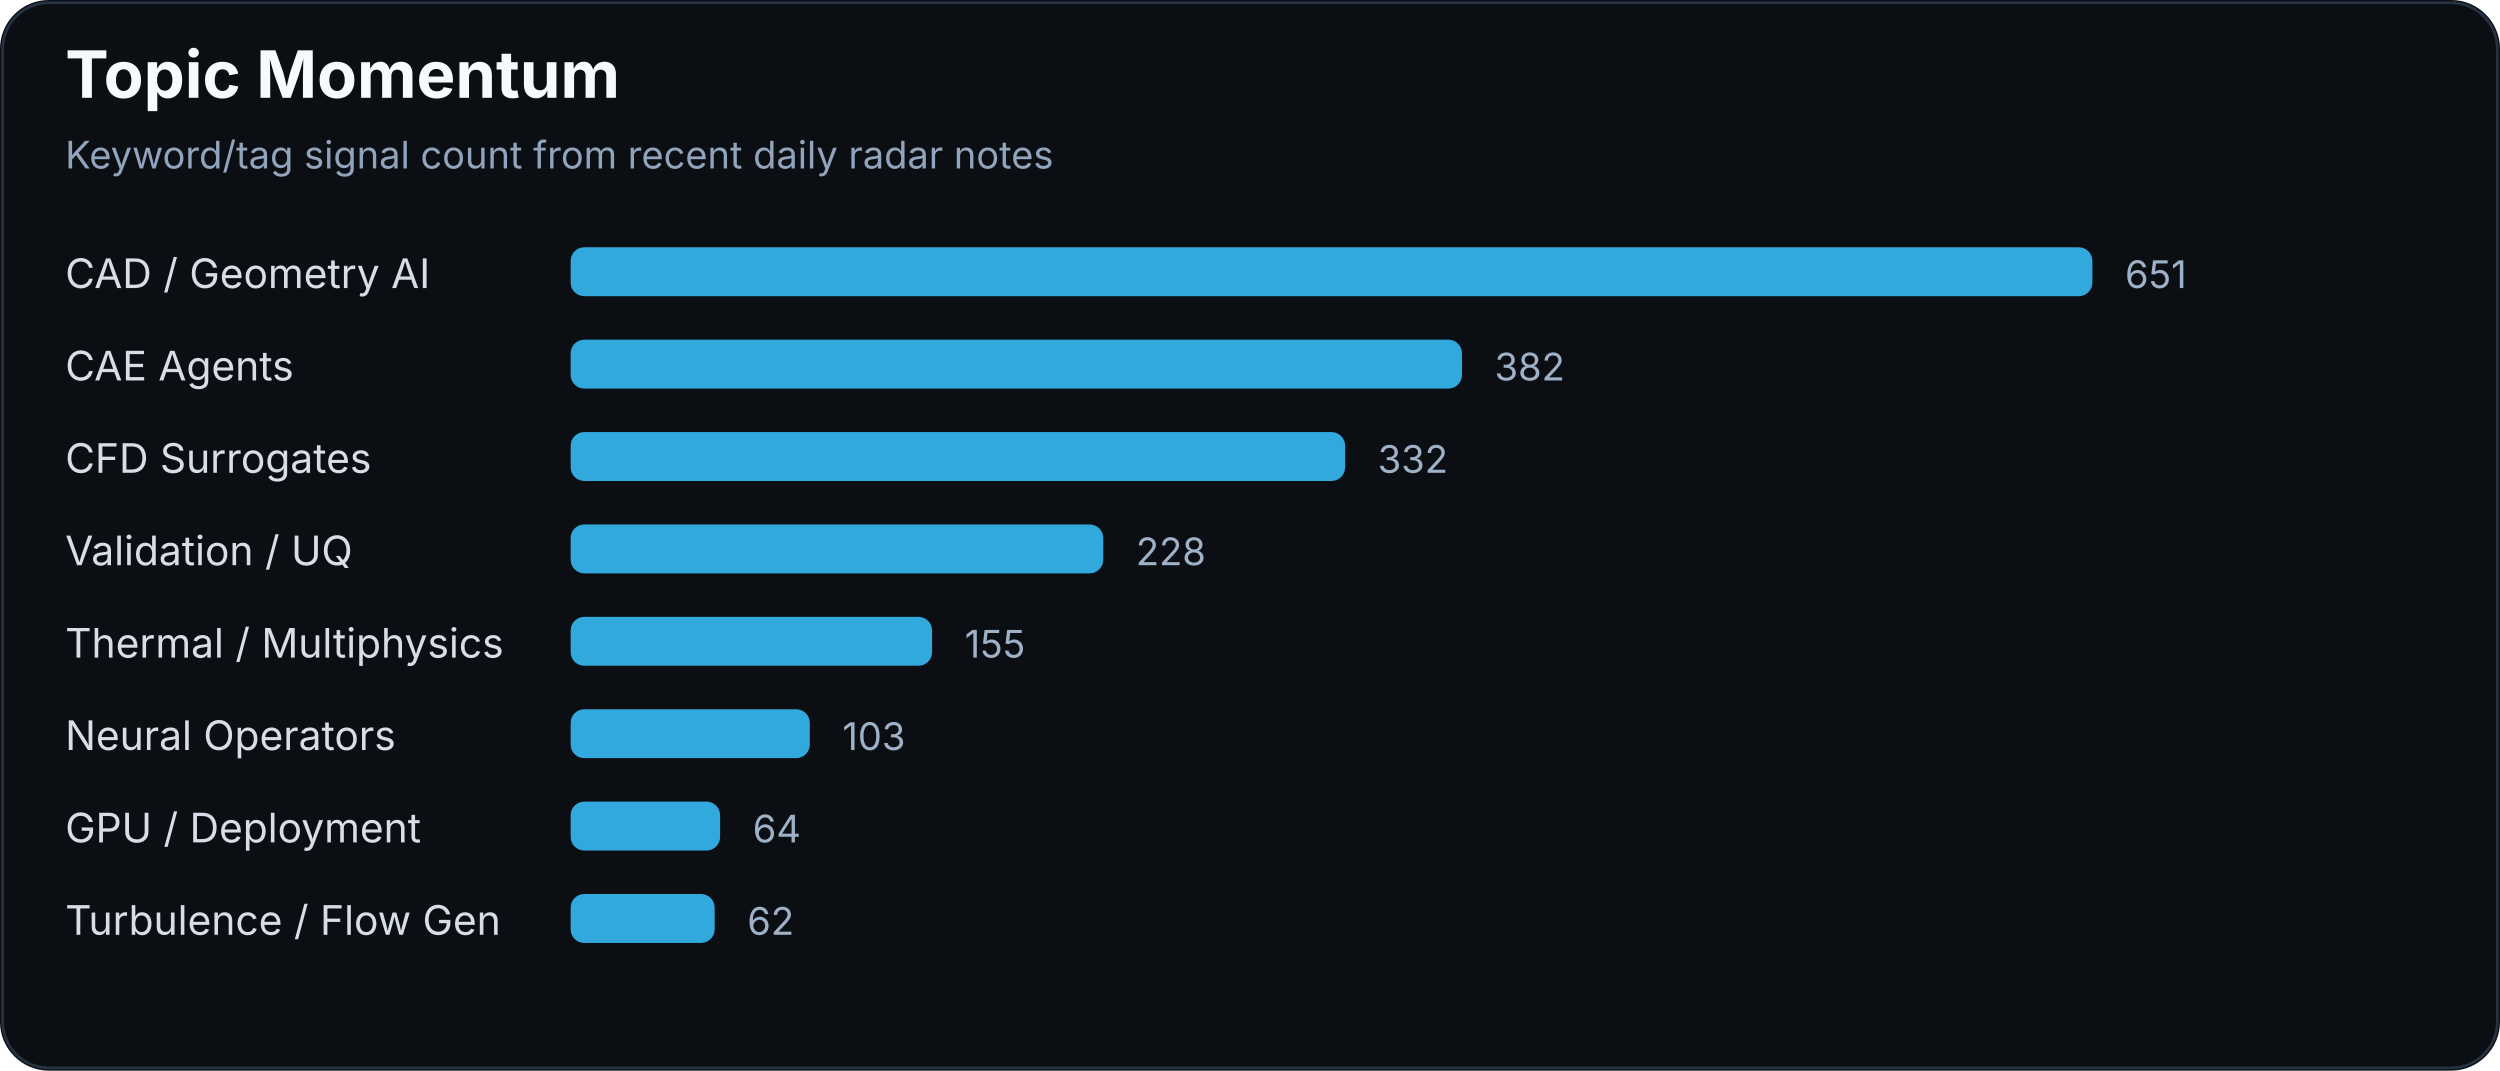
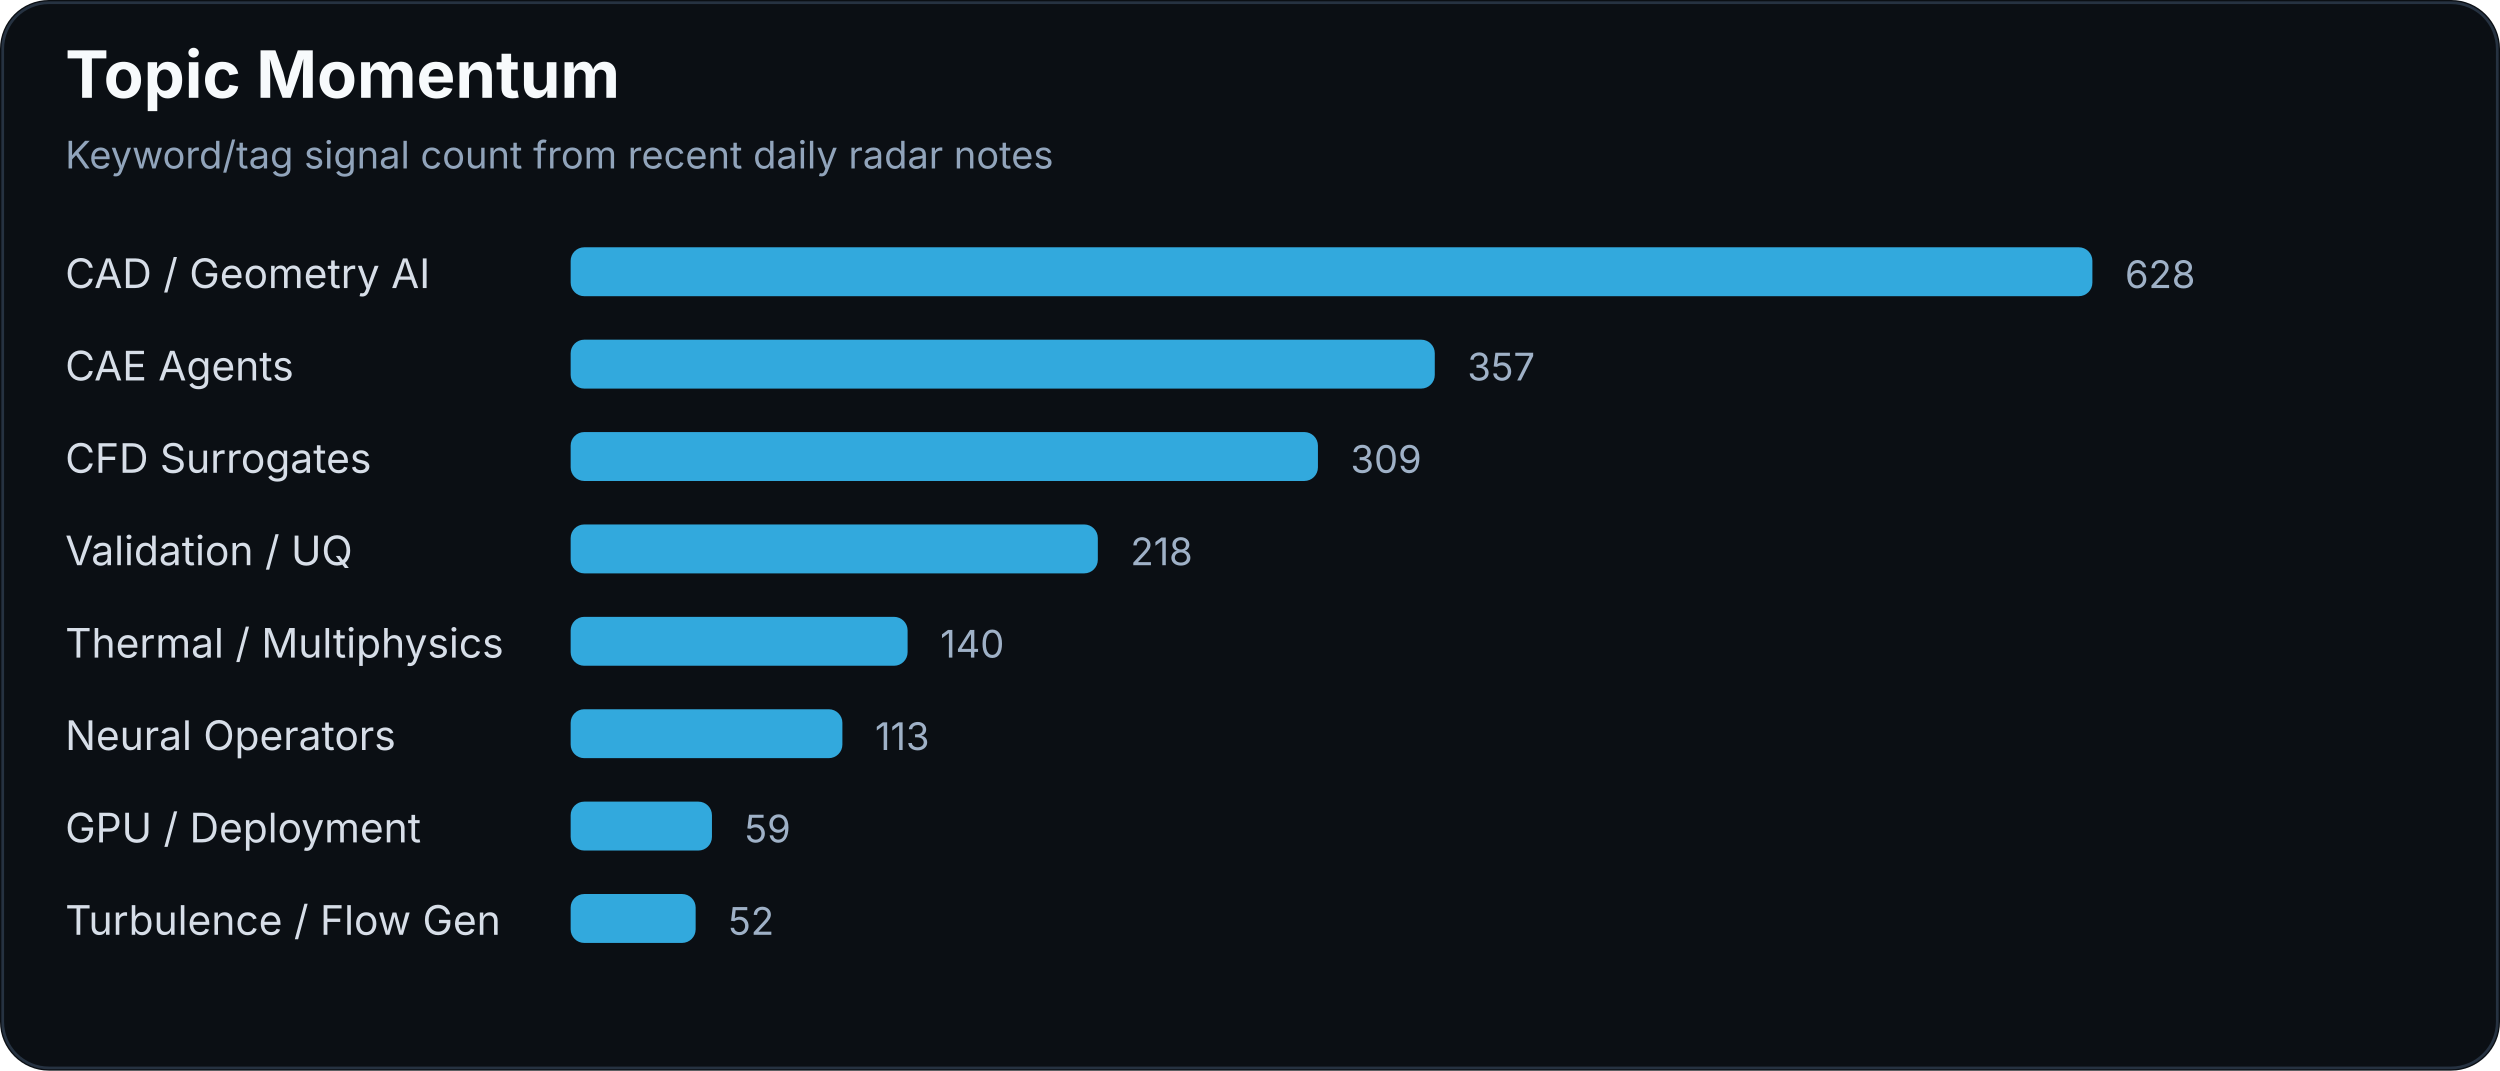
<svg xmlns="http://www.w3.org/2000/svg" width="920" height="394" viewBox="0 0 920 394">
  <rect width="100%" height="100%" rx="18" fill="#0b0f14" />
  <rect x="1" y="1" width="918" height="392" rx="17" fill="none" stroke="#263241" />
  <text x="24" y="36" font-size="24" font-family="Inter, ui-sans-serif, system-ui, -apple-system, Segoe UI, sans-serif" font-weight="700" fill="#f7fafc">Topic Momentum</text>
  <text x="24" y="62" font-size="14" font-family="Inter, ui-sans-serif, system-ui, -apple-system, Segoe UI, sans-serif" fill="#91a4bb">Keyword/tag signal count from recent daily radar notes</text>
  <g font-family="Inter, ui-sans-serif, system-ui, -apple-system, Segoe UI, sans-serif">
    <text x="24" y="106" font-size="15" fill="#d7dee8">CAD / Geometry AI</text>
    <rect x="210" y="91" width="560" height="18" rx="5" fill="#38bdf8" opacity="0.88" />
-     <text x="782" y="106" font-size="14" fill="#9fb1c7">651</text>
+     <text x="782" y="106" font-size="14" fill="#9fb1c7">628</text>
    <text x="24" y="140" font-size="15" fill="#d7dee8">CAE Agents</text>
-     <rect x="210" y="125" width="328" height="18" rx="5" fill="#38bdf8" opacity="0.88" />
-     <text x="550" y="140" font-size="14" fill="#9fb1c7">382</text>
+     <rect x="210" y="125" width="318" height="18" rx="5" fill="#38bdf8" opacity="0.88" />
+     <text x="540" y="140" font-size="14" fill="#9fb1c7">357</text>
    <text x="24" y="174" font-size="15" fill="#d7dee8">CFD Surrogates</text>
-     <rect x="210" y="159" width="285" height="18" rx="5" fill="#38bdf8" opacity="0.88" />
-     <text x="507" y="174" font-size="14" fill="#9fb1c7">332</text>
+     <rect x="210" y="159" width="275" height="18" rx="5" fill="#38bdf8" opacity="0.88" />
+     <text x="497" y="174" font-size="14" fill="#9fb1c7">309</text>
    <text x="24" y="208" font-size="15" fill="#d7dee8">Validation / UQ</text>
-     <rect x="210" y="193" width="196" height="18" rx="5" fill="#38bdf8" opacity="0.88" />
-     <text x="418" y="208" font-size="14" fill="#9fb1c7">228</text>
+     <rect x="210" y="193" width="194" height="18" rx="5" fill="#38bdf8" opacity="0.88" />
+     <text x="416" y="208" font-size="14" fill="#9fb1c7">218</text>
    <text x="24" y="242" font-size="15" fill="#d7dee8">Thermal / Multiphysics</text>
-     <rect x="210" y="227" width="133" height="18" rx="5" fill="#38bdf8" opacity="0.88" />
-     <text x="355" y="242" font-size="14" fill="#9fb1c7">155</text>
+     <rect x="210" y="227" width="124" height="18" rx="5" fill="#38bdf8" opacity="0.88" />
+     <text x="346" y="242" font-size="14" fill="#9fb1c7">140</text>
    <text x="24" y="276" font-size="15" fill="#d7dee8">Neural Operators</text>
-     <rect x="210" y="261" width="88" height="18" rx="5" fill="#38bdf8" opacity="0.88" />
-     <text x="310" y="276" font-size="14" fill="#9fb1c7">103</text>
+     <rect x="210" y="261" width="100" height="18" rx="5" fill="#38bdf8" opacity="0.88" />
+     <text x="322" y="276" font-size="14" fill="#9fb1c7">113</text>
    <text x="24" y="310" font-size="15" fill="#d7dee8">GPU / Deployment</text>
-     <rect x="210" y="295" width="55" height="18" rx="5" fill="#38bdf8" opacity="0.88" />
-     <text x="277" y="310" font-size="14" fill="#9fb1c7">64</text>
+     <rect x="210" y="295" width="52" height="18" rx="5" fill="#38bdf8" opacity="0.88" />
+     <text x="274" y="310" font-size="14" fill="#9fb1c7">59</text>
    <text x="24" y="344" font-size="15" fill="#d7dee8">Turbulence / Flow Gen</text>
-     <rect x="210" y="329" width="53" height="18" rx="5" fill="#38bdf8" opacity="0.88" />
-     <text x="275" y="344" font-size="14" fill="#9fb1c7">62</text>
+     <rect x="210" y="329" width="46" height="18" rx="5" fill="#38bdf8" opacity="0.88" />
+     <text x="268" y="344" font-size="14" fill="#9fb1c7">52</text>
  </g>
</svg>
